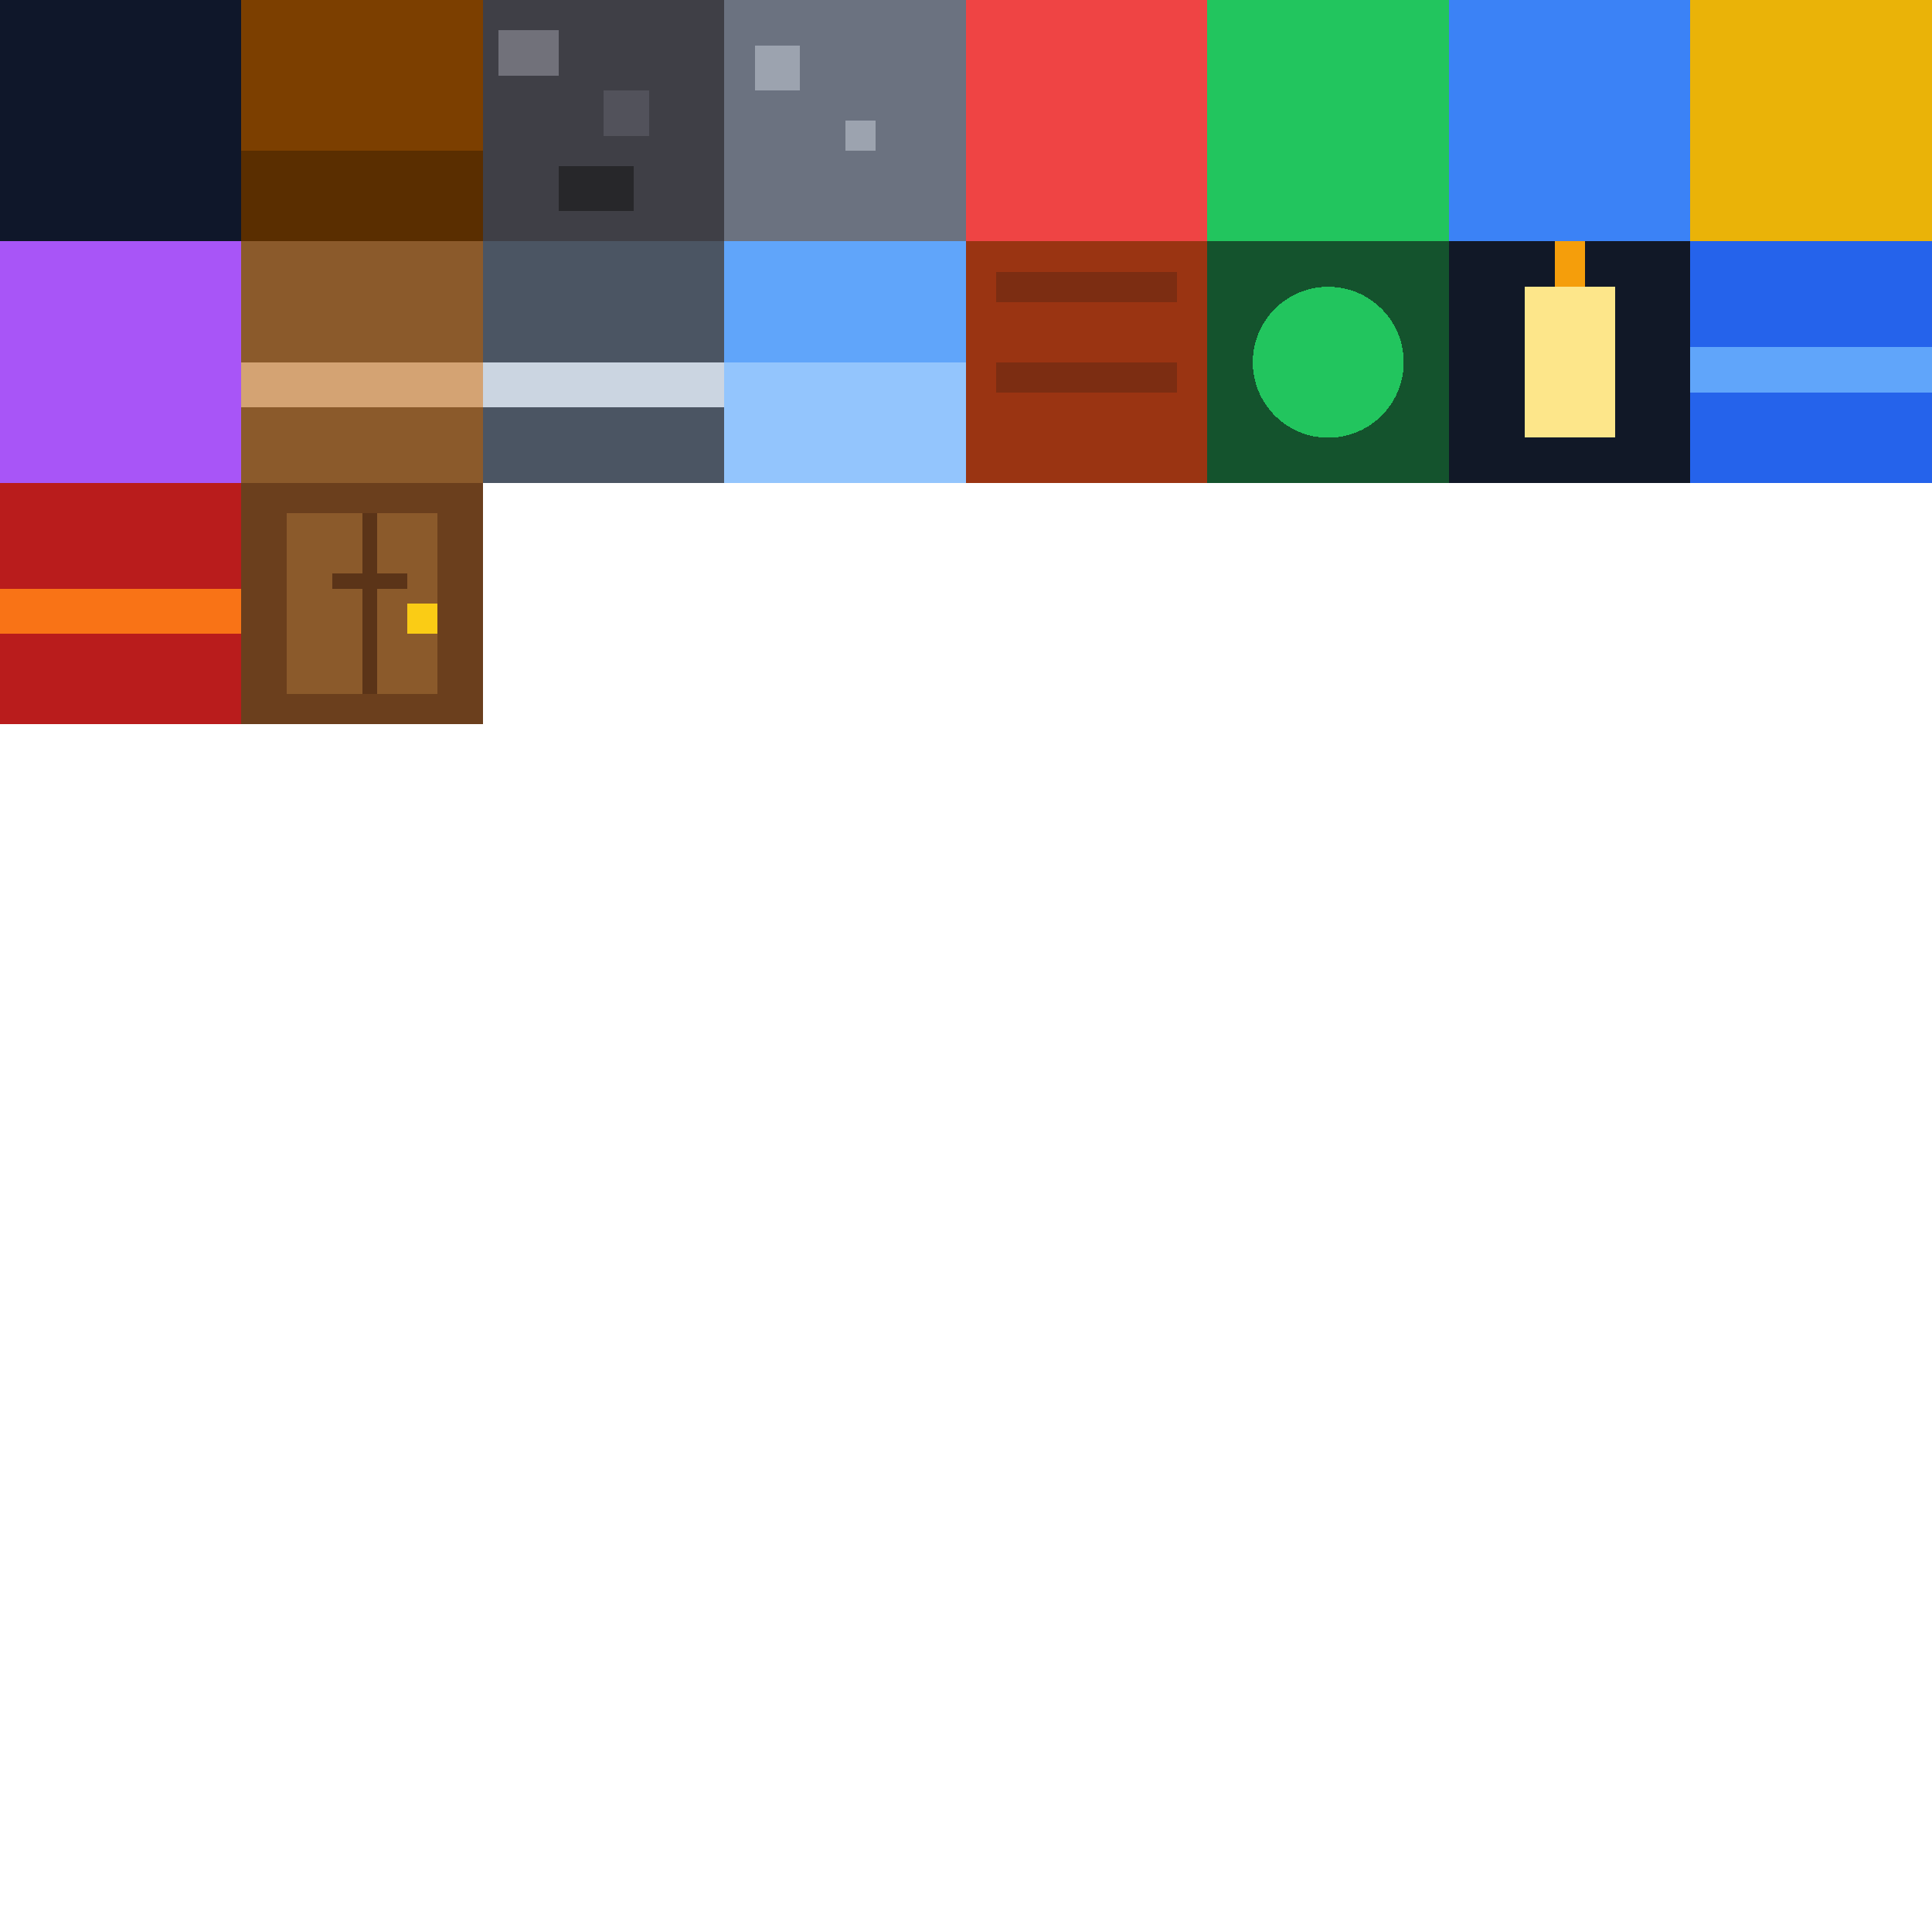
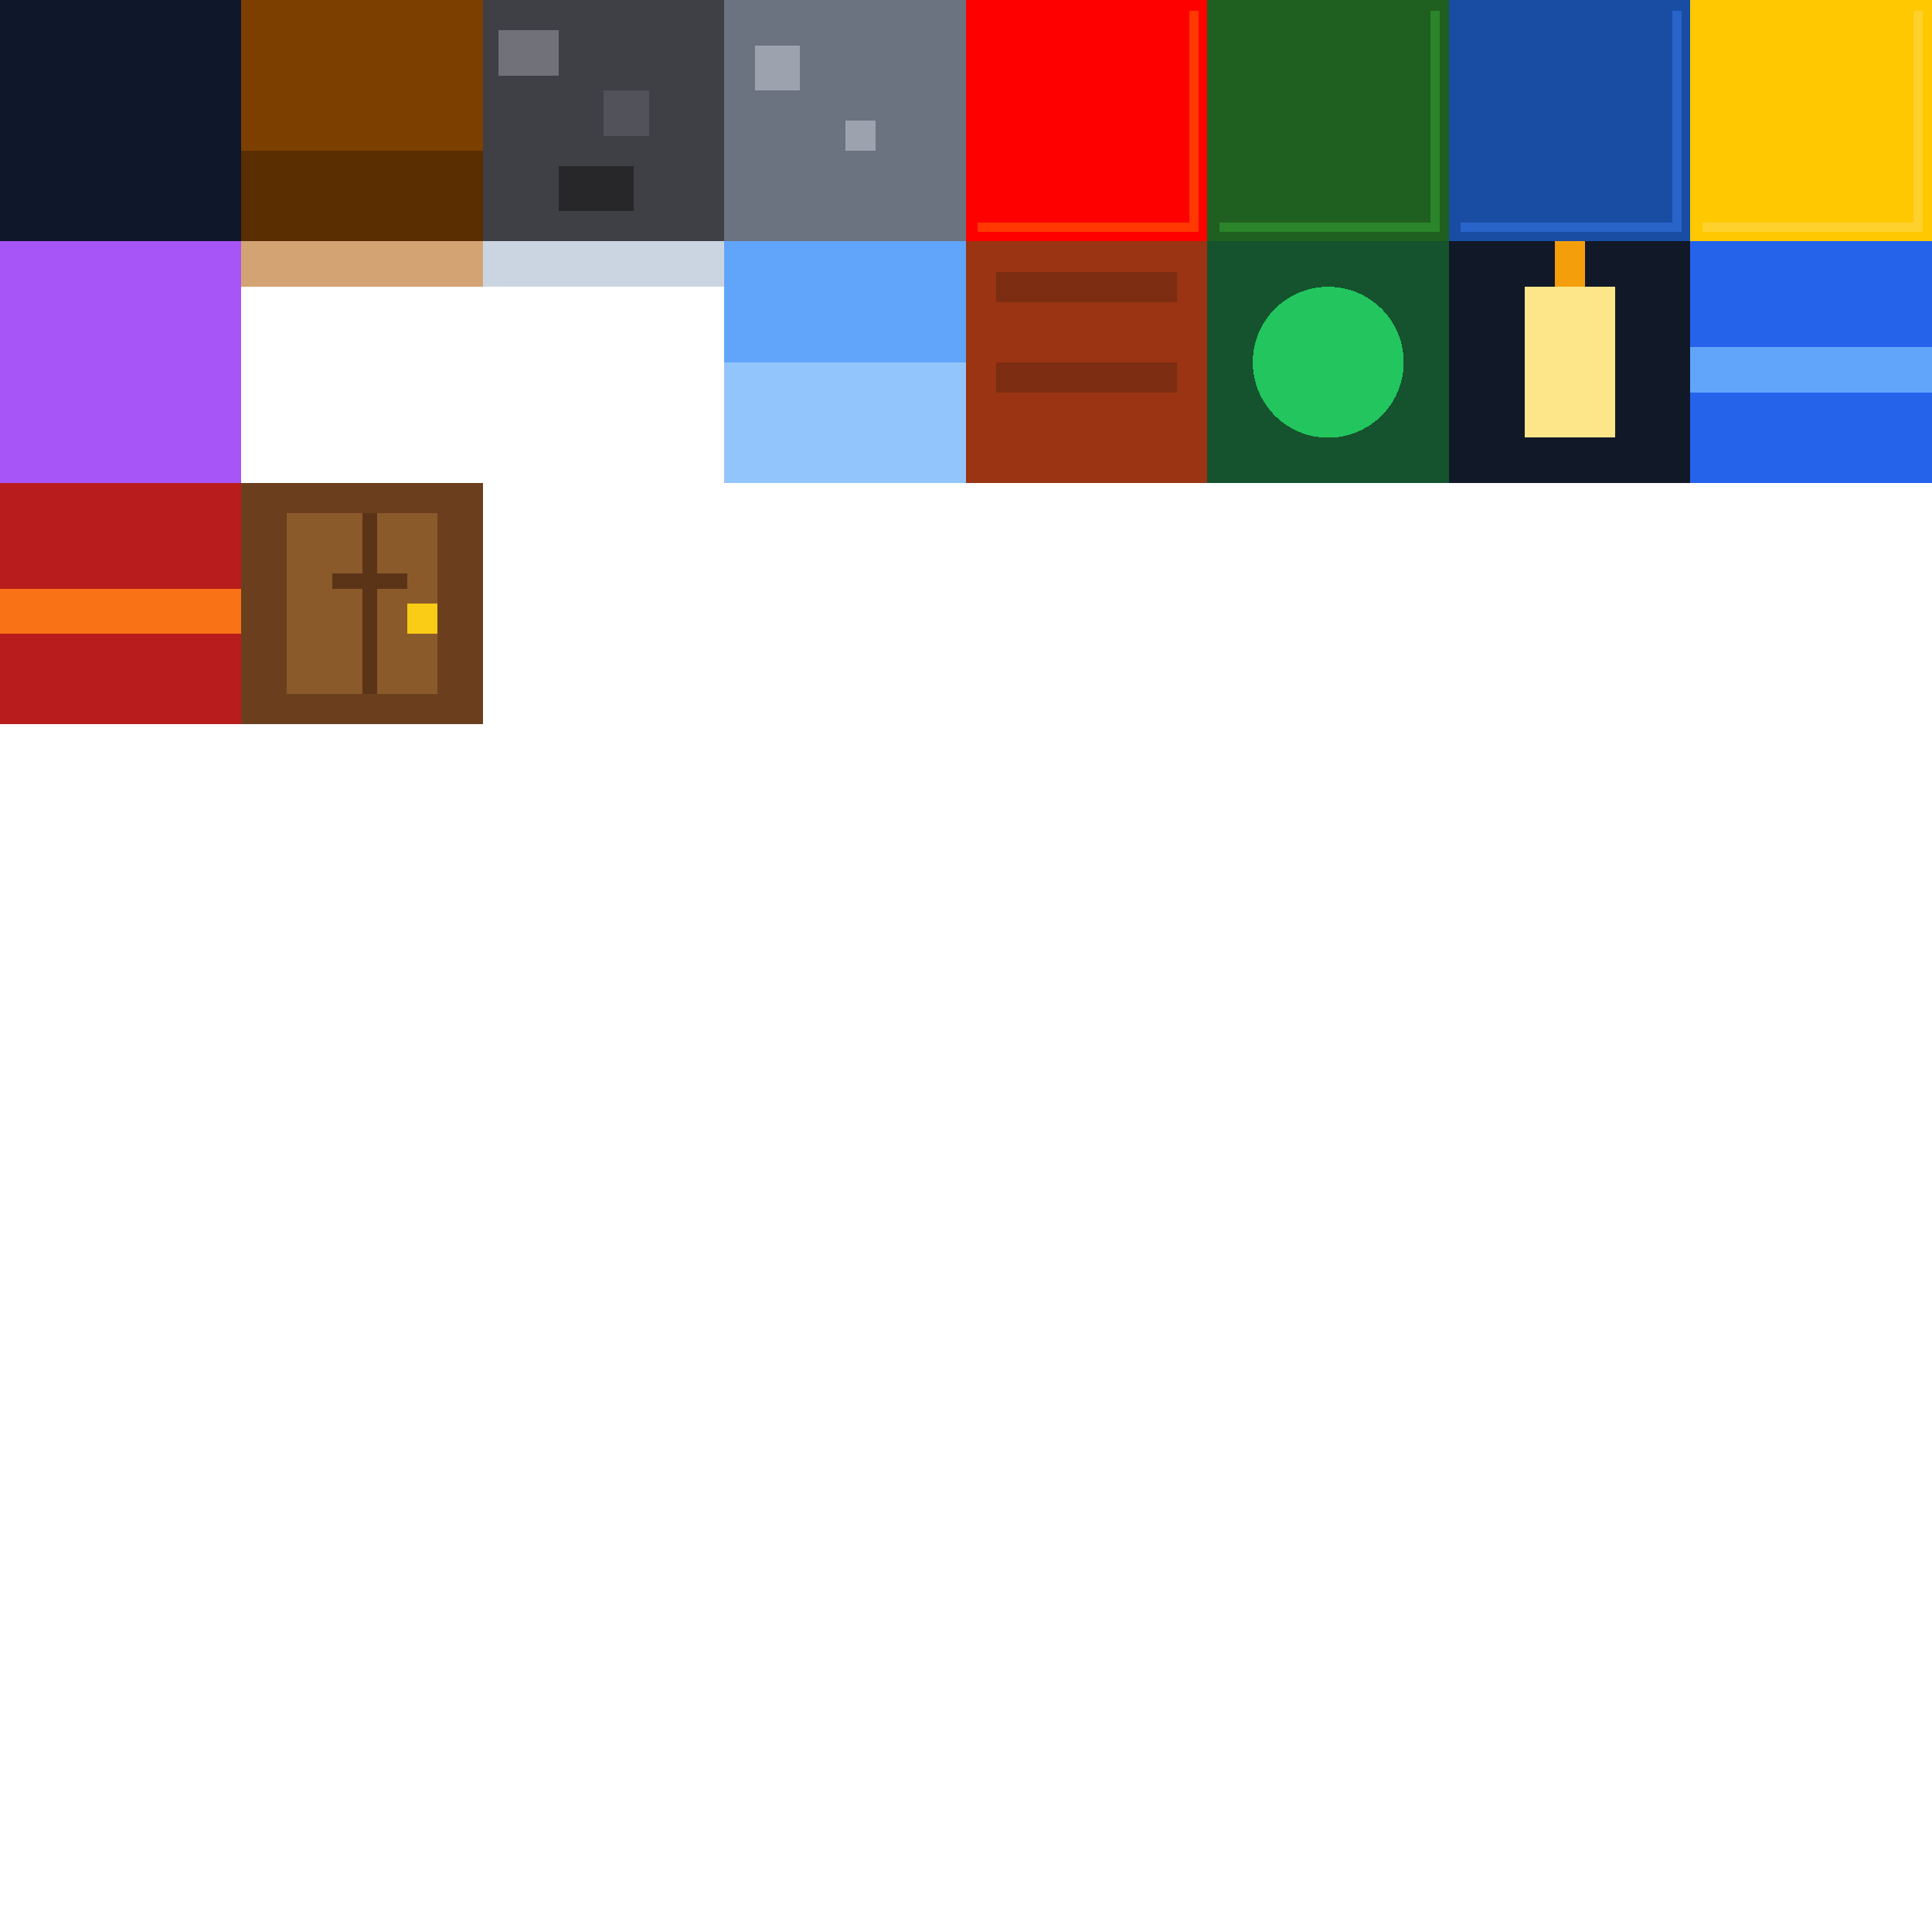
- <svg xmlns="http://www.w3.org/2000/svg" width="128" height="128" viewBox="0 0 128 128" shape-rendering="crispEdges">
-   <rect width="128" height="128" fill="#00000000" />
-   <rect x="0" y="0" width="16" height="16" fill="#0f172a" />
-   <rect x="16" y="0" width="16" height="16" fill="#7c3f00" />
-   <rect x="16" y="10" width="16" height="6" fill="#5a2e00" />
-   <rect x="32" y="0" width="16" height="16" fill="#3f3f46" />
-   <rect x="33" y="2" width="4" height="3" fill="#71717a" />
-   <rect x="40" y="6" width="3" height="3" fill="#52525b" />
-   <rect x="37" y="11" width="5" height="3" fill="#27272a" />
-   <rect x="48" y="0" width="16" height="16" fill="#6b7280" />
-   <rect x="50" y="3" width="3" height="3" fill="#9ca3af" />
-   <rect x="56" y="8" width="2" height="2" fill="#9ca3af" />
-   <rect x="64" y="0" width="16" height="16" fill="#ef4444" />
-   <rect x="80" y="0" width="16" height="16" fill="#22c55e" />
-   <rect x="96" y="0" width="16" height="16" fill="#3b82f6" />
-   <rect x="112" y="0" width="16" height="16" fill="#eab308" />
-   <rect x="0" y="16" width="16" height="16" fill="#a855f7" />
-   <rect x="16" y="16" width="16" height="16" fill="#8b5a2b" />
-   <rect x="16" y="24" width="16" height="3" fill="#d4a373" />
-   <rect x="32" y="16" width="16" height="16" fill="#4b5563" />
-   <rect x="32" y="24" width="16" height="3" fill="#cbd5e1" />
-   <rect x="48" y="16" width="16" height="16" fill="#60a5fa" />
-   <rect x="48" y="24" width="16" height="8" fill="#93c5fd" />
-   <rect x="64" y="16" width="16" height="16" fill="#9a3412" />
-   <rect x="66" y="18" width="12" height="2" fill="#7c2d12" />
-   <rect x="66" y="24" width="12" height="2" fill="#7c2d12" />
-   <rect x="80" y="16" width="16" height="16" fill="#14532d" />
-   <circle cx="88" cy="24" r="5" fill="#22c55e" />
-   <rect x="96" y="16" width="16" height="16" fill="#111827" />
-   <rect x="101" y="19" width="6" height="10" fill="#fde68a" />
-   <rect x="103" y="16" width="2" height="3" fill="#f59e0b" />
-   <rect x="112" y="16" width="16" height="16" fill="#2563eb" />
-   <rect x="112" y="23" width="16" height="3" fill="#60a5fa" />
-   <rect x="0" y="32" width="16" height="16" fill="#b91c1c" />
-   <rect x="0" y="39" width="16" height="3" fill="#f97316" />
-   <rect x="16" y="32" width="16" height="16" fill="#6b3f1d" />
-   <rect x="19" y="34" width="10" height="12" fill="#8b5a2b" />
-   <rect x="24" y="34" width="1" height="12" fill="#5b3418" />
-   <rect x="22" y="38" width="5" height="1" fill="#5b3418" />
-   <rect x="27" y="40" width="2" height="2" fill="#facc15" />
+ <svg xmlns="http://www.w3.org/2000/svg" width="128" height="128" viewBox="0 0 128 128" shape-rendering="crispEdges" version="1.1" id="svg38">
+   <defs id="defs38">
+     <clipPath clipPathUnits="userSpaceOnUse" id="clipPath5">
+       <path id="path5" style="stroke-width:0.1;stroke-linecap:square;paint-order:markers fill stroke;stop-color:#000000" d="m 438.251,553.764 859.871,0 v 201.396 l -859.871,0 z" />
+     </clipPath>
+     <clipPath clipPathUnits="userSpaceOnUse" id="clipPath52">
+       <path id="path52" style="stroke-width:0.1;stroke-linecap:square;paint-order:markers fill stroke;stop-color:#000000" d="m -880.828,-187.298 h 1640.84 v 73.282 h -1640.84 z" />
+     </clipPath>
+     <filter style="color-interpolation-filters:sRGB;" id="filter161" x="0" y="0" width="1" height="1">
+       <feColorMatrix type="hueRotate" values="110" result="color1" id="feColorMatrix160" />
+       <feColorMatrix type="saturate" values="0.6" result="color2" id="feColorMatrix161" />
+     </filter>
+     <filter style="color-interpolation-filters:sRGB;" id="filter163" x="0" y="0" width="1" height="1">
+       <feColorMatrix type="hueRotate" values="110" result="color1" id="feColorMatrix162" />
+       <feColorMatrix type="saturate" values="0.6" result="color2" id="feColorMatrix163" />
+     </filter>
+     <filter style="color-interpolation-filters:sRGB;" id="filter165" x="0" y="0" width="1" height="1">
+       <feColorMatrix type="hueRotate" values="110" result="color1" id="feColorMatrix164" />
+       <feColorMatrix type="saturate" values="0.6" result="color2" id="feColorMatrix165" />
+     </filter>
+     <filter style="color-interpolation-filters:sRGB" id="filter165-6" x="0" y="0" width="1" height="1">
+       <feColorMatrix type="hueRotate" values="110" result="color1" id="feColorMatrix164-5" />
+       <feColorMatrix type="saturate" values="0.6" result="color2" id="feColorMatrix165-0" />
+     </filter>
+     <filter style="color-interpolation-filters:sRGB" id="filter163-2" x="0" y="0" width="1" height="1">
+       <feColorMatrix type="hueRotate" values="110" result="color1" id="feColorMatrix162-8" />
+       <feColorMatrix type="saturate" values="0.6" result="color2" id="feColorMatrix163-6" />
+     </filter>
+     <filter style="color-interpolation-filters:sRGB" id="filter161-0" x="0" y="0" width="1" height="1">
+       <feColorMatrix type="hueRotate" values="110" result="color1" id="feColorMatrix160-2" />
+       <feColorMatrix type="saturate" values="0.6" result="color2" id="feColorMatrix161-4" />
+     </filter>
+     <filter style="color-interpolation-filters:sRGB;" id="filter284" x="0" y="0" width="1" height="1">
+       <feColorMatrix type="hueRotate" values="213" result="color1" id="feColorMatrix283" />
+       <feColorMatrix type="saturate" values="0.666" result="color2" id="feColorMatrix284" />
+     </filter>
+     <filter style="color-interpolation-filters:sRGB;" id="filter286" x="0" y="0" width="1" height="1">
+       <feColorMatrix type="hueRotate" values="213" result="color1" id="feColorMatrix285" />
+       <feColorMatrix type="saturate" values="0.666" result="color2" id="feColorMatrix286" />
+     </filter>
+     <filter style="color-interpolation-filters:sRGB;" id="filter288" x="0" y="0" width="1" height="1">
+       <feColorMatrix type="hueRotate" values="213" result="color1" id="feColorMatrix287" />
+       <feColorMatrix type="saturate" values="0.666" result="color2" id="feColorMatrix288" />
+     </filter>
+   </defs>
+   <rect width="128" height="128" fill="#00000000" id="rect1" />
+   <rect x="0" y="0" width="16" height="16" fill="#0f172a" id="rect2" />
+   <rect x="16" y="0" width="16" height="16" fill="#7c3f00" id="rect3" />
+   <rect x="16" y="10" width="16" height="6" fill="#5a2e00" id="rect4" />
+   <rect x="32" y="0" width="16" height="16" fill="#3f3f46" id="rect5" />
+   <rect x="33" y="2" width="4" height="3" fill="#71717a" id="rect6" />
+   <rect x="40" y="6" width="3" height="3" fill="#52525b" id="rect7" />
+   <rect x="37" y="11" width="5" height="3" fill="#27272a" id="rect8" />
+   <rect x="48" y="0" width="16" height="16" fill="#6b7280" id="rect9" />
+   <rect x="50" y="3" width="3" height="3" fill="#9ca3af" id="rect10" />
+   <rect x="56" y="8" width="2" height="2" fill="#9ca3af" id="rect11" />
+   <rect x="64" y="0" width="16" height="16" fill="#ef4444" id="rect12" style="fill:#ff0000;fill-opacity:1;stroke:none;stroke-linecap:round;paint-order:normal;stroke-linejoin:miter" />
+   <rect x="-15.356" y="78.787" width="14.625" height="0.621" fill="#7c2d12" id="rect24-9" transform="rotate(-90)" style="fill:#ff3900;fill-opacity:1;stroke-width:0.615" />
+   <rect x="64.786" y="14.749" width="14.625" height="0.621" fill="#7c2d12" id="rect24-9-8" style="fill:#ff3900;fill-opacity:1;stroke-width:0.615" />
+   <rect x="0" y="16" width="16" height="16" fill="#a855f7" id="rect16" />
+   <rect x="16" y="16" width="16" height="3" fill="#d4a373" id="rect18" />
+   <rect x="32" y="16" width="16" height="3" fill="#cbd5e1" id="rect20" />
+   <rect x="48" y="16" width="16" height="16" fill="#60a5fa" id="rect21" />
+   <rect x="48" y="24" width="16" height="8" fill="#93c5fd" id="rect22" />
+   <rect x="64" y="16" width="16" height="16" fill="#9a3412" id="rect23" />
+   <rect x="66" y="18" width="12" height="2" fill="#7c2d12" id="rect24" />
+   <rect x="66" y="24" width="12" height="2" fill="#7c2d12" id="rect25" />
+   <rect x="80" y="16" width="16" height="16" fill="#14532d" id="rect26" />
+   <circle cx="88" cy="24" r="5" fill="#22c55e" id="circle26" />
+   <rect x="96" y="16" width="16" height="16" fill="#111827" id="rect27" />
+   <rect x="101" y="19" width="6" height="10" fill="#fde68a" id="rect28" />
+   <rect x="103" y="16" width="2" height="3" fill="#f59e0b" id="rect29" />
+   <rect x="112" y="16" width="16" height="16" fill="#2563eb" id="rect30" />
+   <rect x="112" y="23" width="16" height="3" fill="#60a5fa" id="rect31" />
+   <rect x="0" y="32" width="16" height="16" fill="#b91c1c" id="rect32" />
+   <rect x="0" y="39" width="16" height="3" fill="#f97316" id="rect33" />
+   <rect x="16" y="32" width="16" height="16" fill="#6b3f1d" id="rect34" />
+   <rect x="19" y="34" width="10" height="12" fill="#8b5a2b" id="rect35" />
+   <rect x="24" y="34" width="1" height="12" fill="#5b3418" id="rect36" />
+   <rect x="22" y="38" width="5" height="1" fill="#5b3418" id="rect37" />
+   <rect x="27" y="40" width="2" height="2" fill="#facc15" id="rect38" />
+   <rect x="80" y="0" width="16" height="16" fill="#ef4444" id="rect72" style="fill:#ff0000;fill-opacity:1;stroke:none;stroke-linecap:round;stroke-linejoin:miter;paint-order:normal;filter:url(#filter165)" />
+   <rect x="-15.356" y="94.787" width="14.625" height="0.621" fill="#7c2d12" id="rect73" transform="rotate(-90)" style="fill:#ff3900;fill-opacity:1;stroke-width:0.615;filter:url(#filter163)" />
+   <rect x="80.786" y="14.749" width="14.625" height="0.621" fill="#7c2d12" id="rect74" style="fill:#ff3900;fill-opacity:1;stroke-width:0.615;filter:url(#filter161)" />
+   <rect x="96" y="0" width="16" height="16" fill="#ef4444" id="rect266" style="fill:#ff0000;fill-opacity:1;stroke:none;stroke-linecap:round;stroke-linejoin:miter;paint-order:normal;filter:url(#filter288)" />
+   <rect x="-15.356" y="110.787" width="14.625" height="0.621" fill="#7c2d12" id="rect267" transform="rotate(-90)" style="fill:#ff3900;fill-opacity:1;stroke-width:0.615;filter:url(#filter286)" />
+   <rect x="96.786" y="14.749" width="14.625" height="0.621" fill="#7c2d12" id="rect268" style="fill:#ff3900;fill-opacity:1;stroke-width:0.615;filter:url(#filter284)" />
+   <rect x="112" y="0" width="16" height="16" fill="#ef4444" id="rect297" style="fill:#ffc800;fill-opacity:1;stroke:none;stroke-linecap:round;stroke-linejoin:miter;paint-order:normal" />
+   <rect x="-15.356" y="126.787" width="14.625" height="0.621" fill="#7c2d12" id="rect298" transform="rotate(-90)" style="fill:#ffd12c;fill-opacity:1;stroke-width:0.615" />
+   <rect x="112.786" y="14.749" width="14.625" height="0.621" fill="#7c2d12" id="rect299" style="fill:#ffd12c;fill-opacity:1;stroke-width:0.615" />
</svg>
